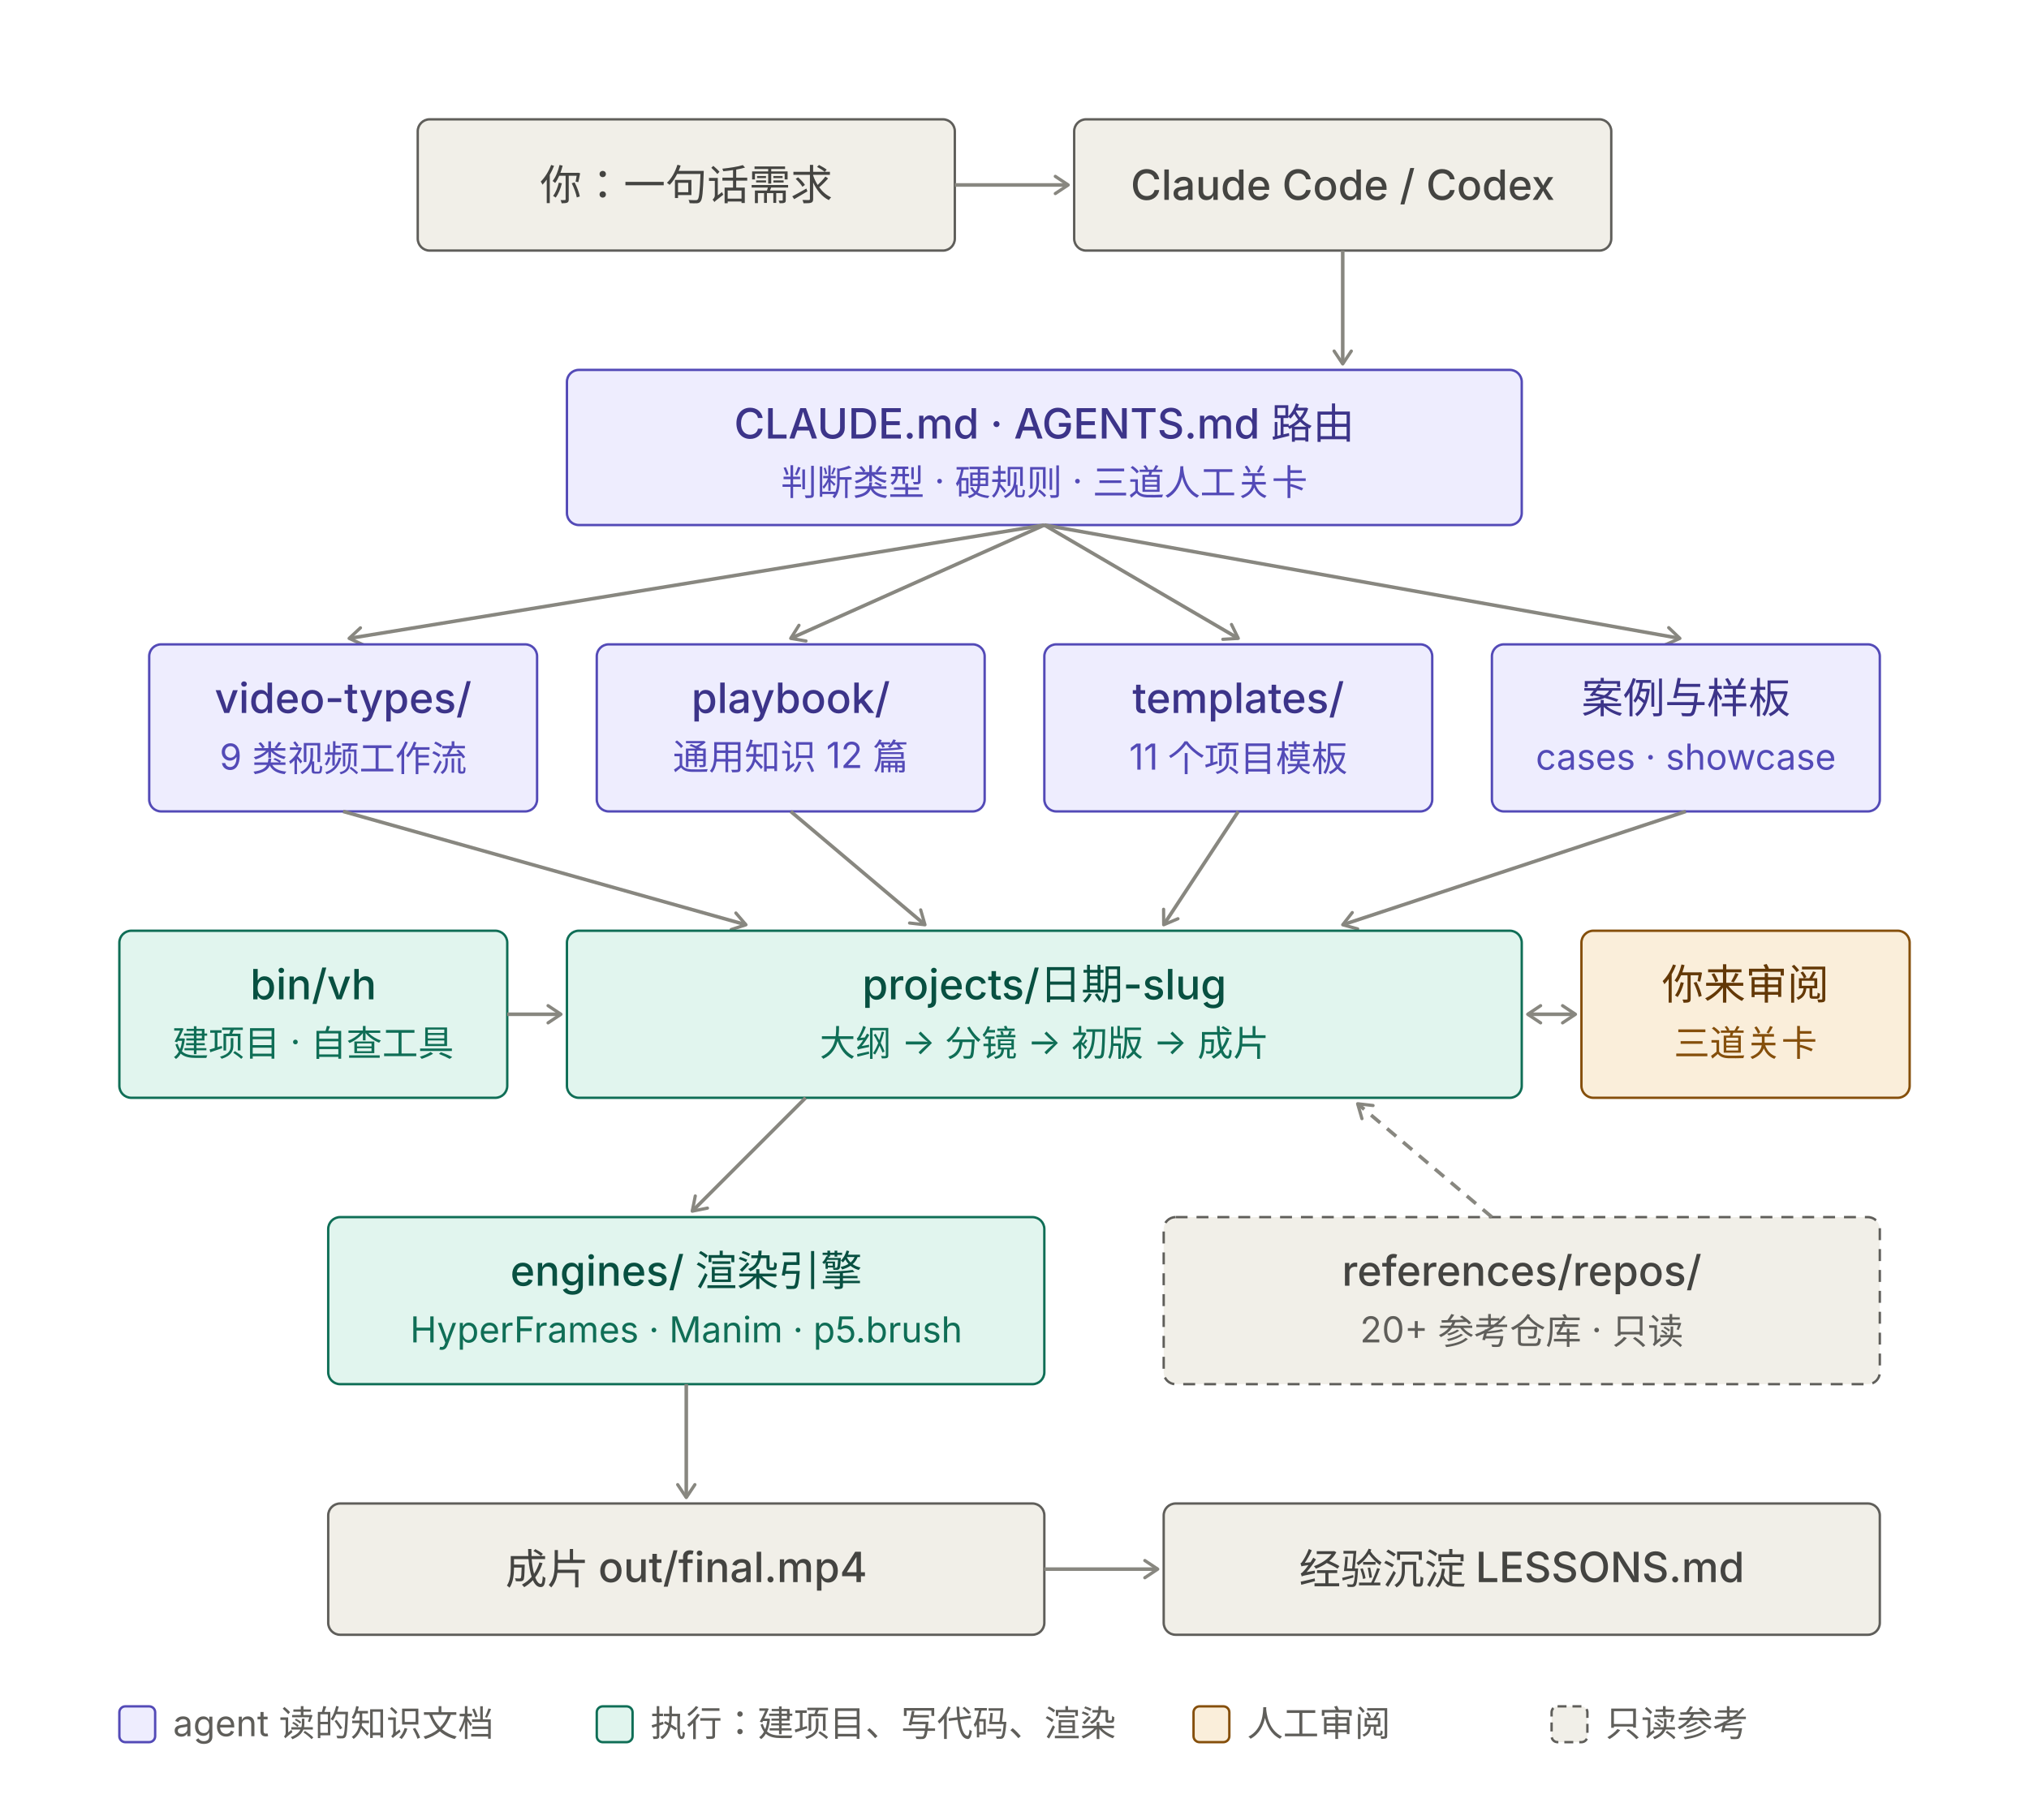
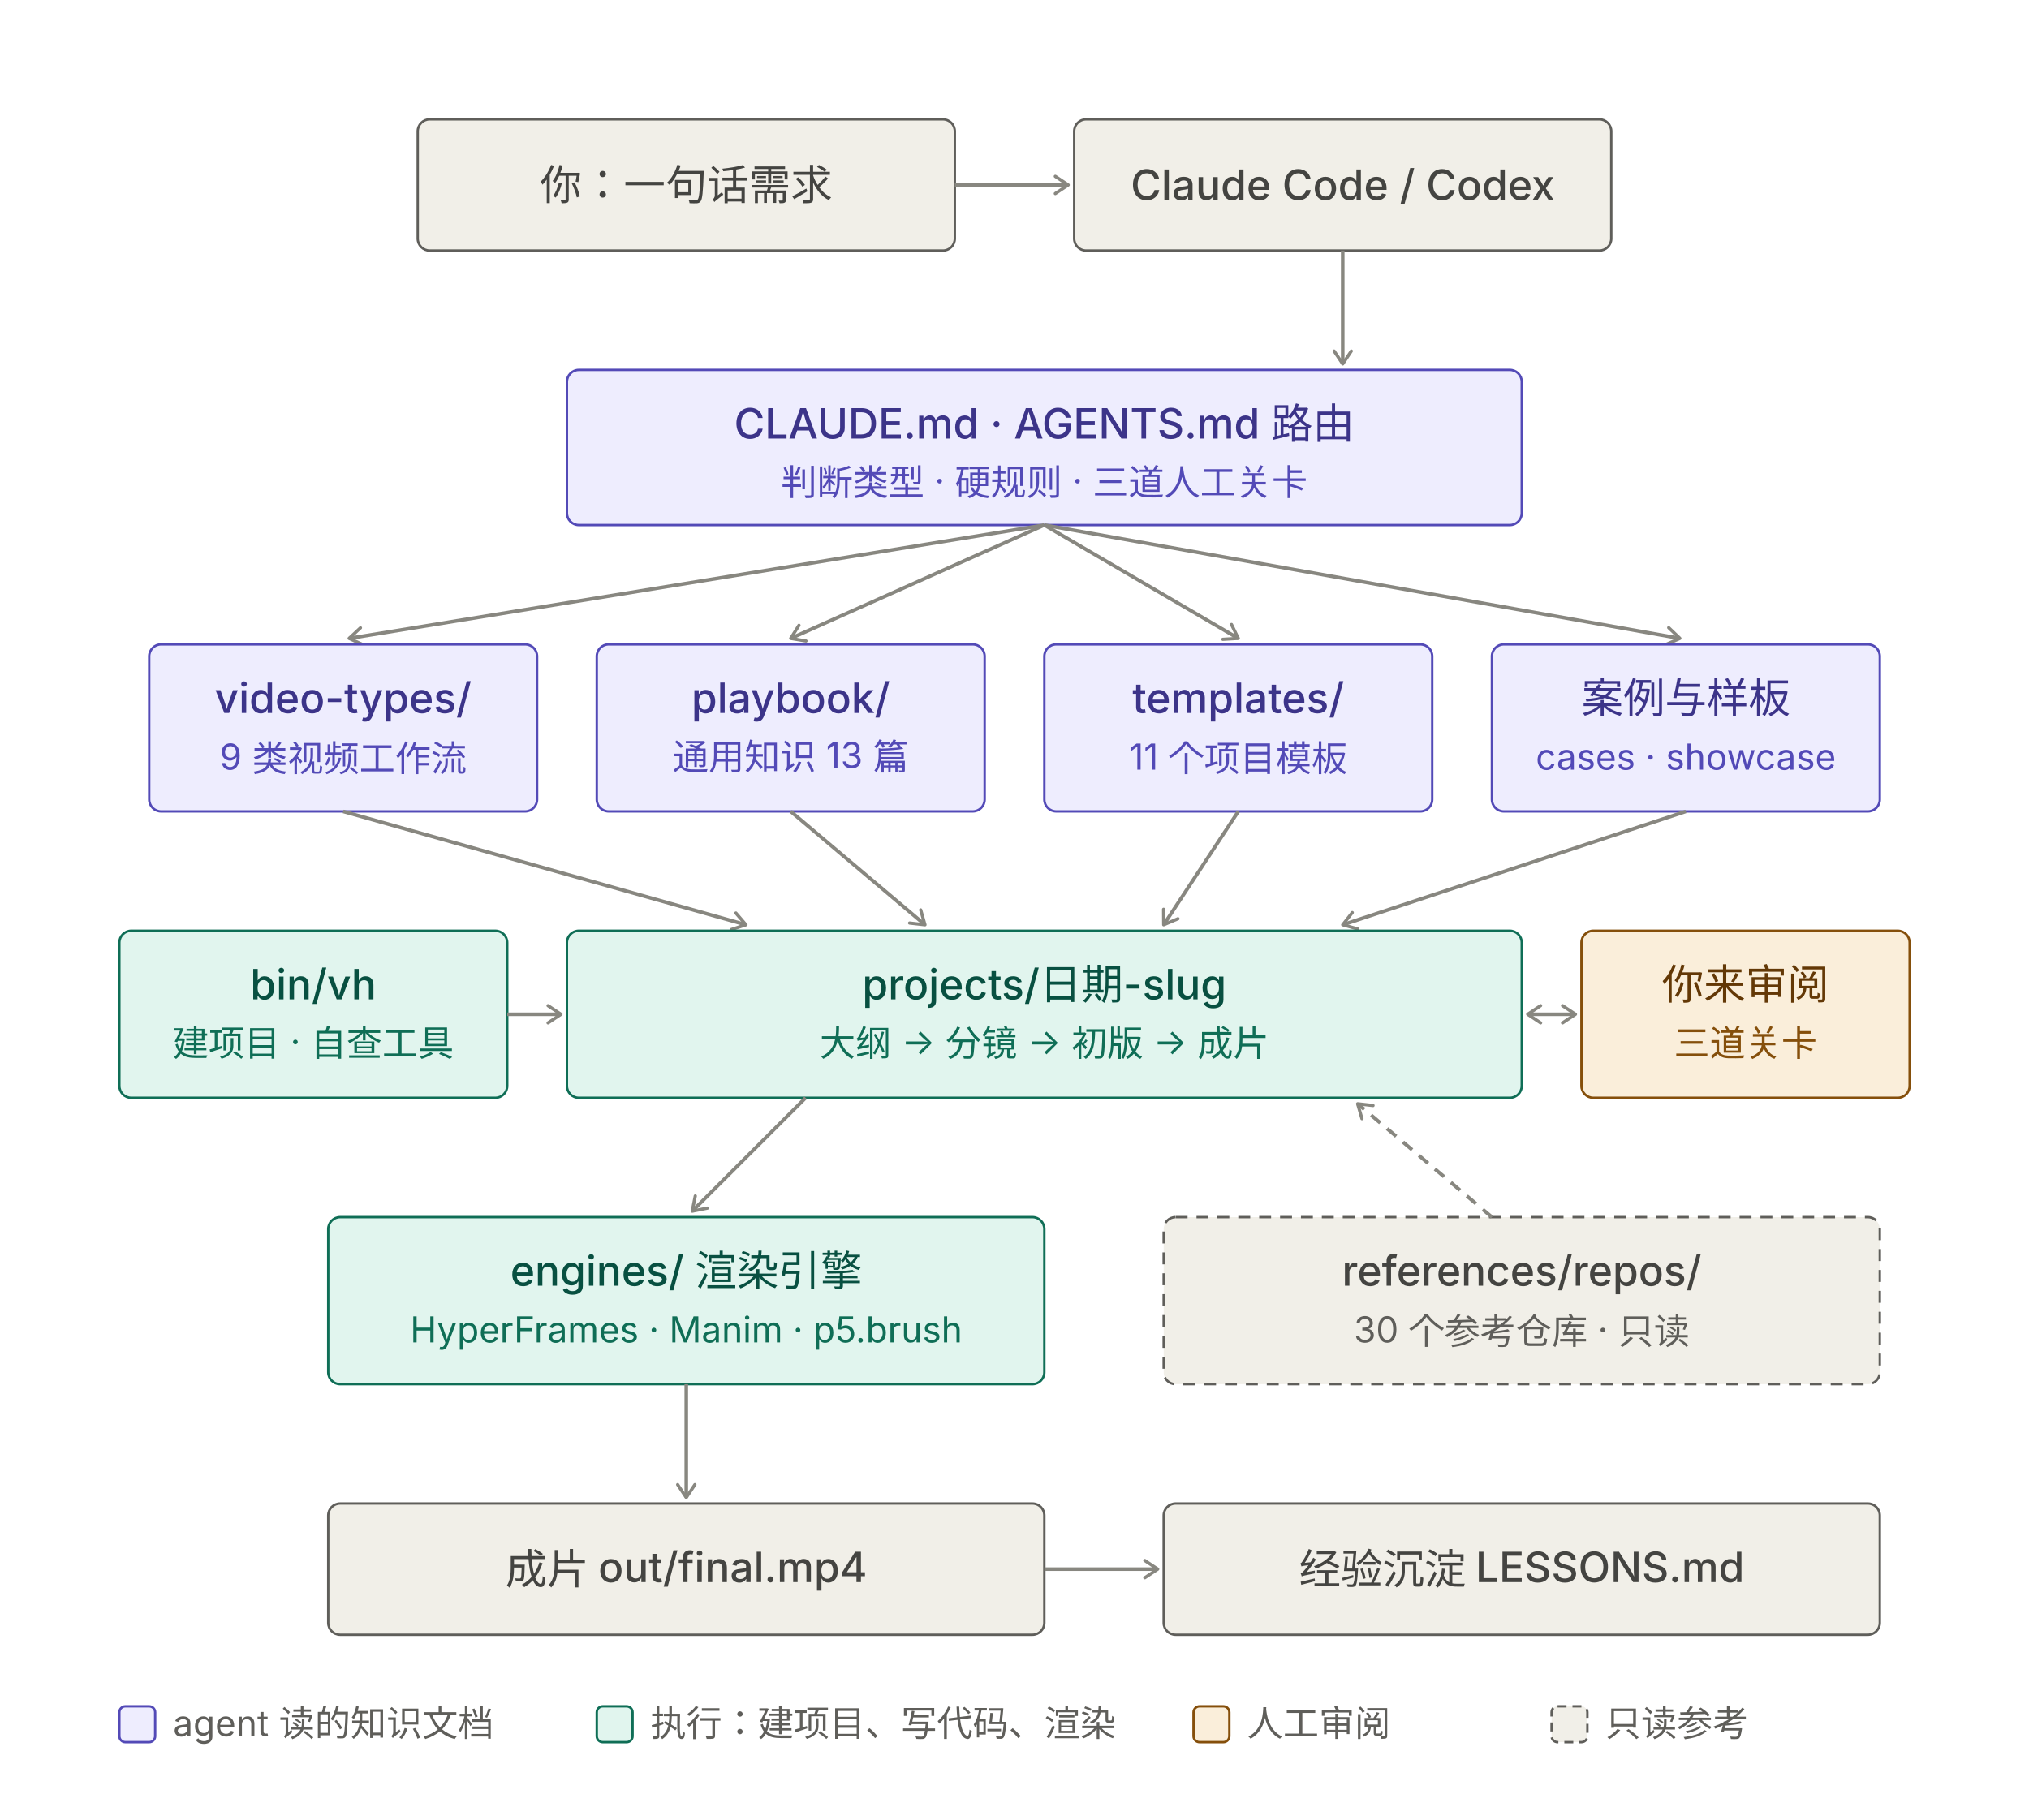
<svg xmlns="http://www.w3.org/2000/svg" width="680" height="610" viewBox="0 0 680 610" role="img">
  <style>
.t{font:500 14px system-ui,-apple-system,"PingFang SC","Noto Sans SC","Microsoft YaHei",sans-serif}
.s{font:400 12px system-ui,-apple-system,"PingFang SC","Noto Sans SC","Microsoft YaHei",sans-serif}
rect{stroke-width:0.8}
.pu rect{fill:#EEEDFE;stroke:#534AB7}.pu .t{fill:#3C3489}.pu .s{fill:#534AB7}
.te rect{fill:#E1F5EE;stroke:#0F6E56}.te .t{fill:#085041}.te .s{fill:#0F6E56}
.gr rect{fill:#F1EFE8;stroke:#5F5E5A}.gr .t{fill:#444441}.gr .s{fill:#5F5E5A}
.am rect{fill:#FAEEDA;stroke:#854F0B}.am .t{fill:#633806}.am .s{fill:#854F0B}
.ar{stroke:#888780;stroke-width:1.2;fill:none}.ah{stroke:#888780;fill:none}.lg{fill:#5F5E5A}
@media (prefers-color-scheme:dark){
.pu rect{fill:#3C3489;stroke:#AFA9EC}.pu .t{fill:#EEEDFE}.pu .s{fill:#CECBF6}
.te rect{fill:#085041;stroke:#5DCAA5}.te .t{fill:#E1F5EE}.te .s{fill:#9FE1CB}
.gr rect{fill:#444441;stroke:#B4B2A9}.gr .t{fill:#F1EFE8}.gr .s{fill:#D3D1C7}
.am rect{fill:#633806;stroke:#EF9F27}.am .t{fill:#FAEEDA}.am .s{fill:#FAC775}
.ar,.ah{stroke:#B4B2A9}.lg{fill:#B4B2A9}}
</style>
  <defs>
    <marker id="a" viewBox="0 0 10 10" refX="8" refY="5" markerWidth="6" markerHeight="6" orient="auto-start-reverse">
      <path class="ah" d="M2 1L8 5L2 9" stroke-width="1.5" stroke-linecap="round" stroke-linejoin="round" />
    </marker>
  </defs>
  <g class="gr">
    <rect x="140" y="40" width="180" height="44" rx="4" />
    <text class="t" x="230.0" y="67.0" text-anchor="middle">你：一句话需求</text>
  </g>
  <g class="gr">
    <rect x="360" y="40" width="180" height="44" rx="4" />
    <text class="t" x="450.0" y="67.0" text-anchor="middle">Claude Code / Codex</text>
  </g>
  <line class="ar" x1="320" y1="62" x2="358" y2="62" marker-end="url(#a)" />
  <line class="ar" x1="450" y1="84" x2="450" y2="122" marker-end="url(#a)" />
  <g class="pu">
    <rect x="190" y="124" width="320" height="52" rx="4" />
    <text class="t" x="350.0" y="147" text-anchor="middle">CLAUDE.md · AGENTS.md 路由</text>
    <text class="s" x="350.0" y="166" text-anchor="middle">判断类型 · 硬规则 · 三道人工关卡</text>
  </g>
  <line class="ar" x1="350" y1="176" x2="117" y2="214" marker-end="url(#a)" />
  <line class="ar" x1="350" y1="176" x2="265" y2="214" marker-end="url(#a)" />
  <line class="ar" x1="350" y1="176" x2="415" y2="214" marker-end="url(#a)" />
  <line class="ar" x1="350" y1="176" x2="563" y2="214" marker-end="url(#a)" />
  <g class="pu">
    <rect x="50" y="216" width="130" height="56" rx="4" />
    <text class="t" x="115.0" y="239" text-anchor="middle">video-types/</text>
    <text class="s" x="115.0" y="258" text-anchor="middle">9 类视频工作流</text>
  </g>
  <g class="pu">
    <rect x="200" y="216" width="130" height="56" rx="4" />
    <text class="t" x="265.0" y="239" text-anchor="middle">playbook/</text>
-     <text class="s" x="265.0" y="258" text-anchor="middle">通用知识 12 篇</text>
+     <text class="s" x="265.0" y="258" text-anchor="middle">通用知识 13 篇</text>
  </g>
  <g class="pu">
    <rect x="350" y="216" width="130" height="56" rx="4" />
    <text class="t" x="415.0" y="239" text-anchor="middle">templates/</text>
    <text class="s" x="415.0" y="258" text-anchor="middle">11 个项目模板</text>
  </g>
  <g class="pu">
    <rect x="500" y="216" width="130" height="56" rx="4" />
    <text class="t" x="565.0" y="239" text-anchor="middle">案例与样板</text>
    <text class="s" x="565.0" y="258" text-anchor="middle">cases · showcase</text>
  </g>
  <line class="ar" x1="115" y1="272" x2="250" y2="310" marker-end="url(#a)" />
  <line class="ar" x1="265" y1="272" x2="310" y2="310" marker-end="url(#a)" />
  <line class="ar" x1="415" y1="272" x2="390" y2="310" marker-end="url(#a)" />
  <line class="ar" x1="565" y1="272" x2="450" y2="310" marker-end="url(#a)" />
  <g class="te">
    <rect x="40" y="312" width="130" height="56" rx="4" />
    <text class="t" x="105.0" y="335" text-anchor="middle">bin/vh</text>
    <text class="s" x="105.0" y="354" text-anchor="middle">建项目 · 自查工具</text>
  </g>
  <line class="ar" x1="170" y1="340" x2="188" y2="340" marker-end="url(#a)" />
  <g class="te">
    <rect x="190" y="312" width="320" height="56" rx="4" />
    <text class="t" x="350.0" y="335" text-anchor="middle">projects/日期-slug</text>
    <text class="s" x="350.0" y="354" text-anchor="middle">大纲 → 分镜 → 初版 → 成片</text>
  </g>
  <line class="ar" x1="512" y1="340" x2="528" y2="340" marker-start="url(#a)" marker-end="url(#a)" />
  <g class="am">
    <rect x="530" y="312" width="110" height="56" rx="4" />
    <text class="t" x="585.0" y="335" text-anchor="middle">你来审阅</text>
    <text class="s" x="585.0" y="354" text-anchor="middle">三道关卡</text>
  </g>
  <line class="ar" x1="270" y1="368" x2="232" y2="406" marker-end="url(#a)" />
  <g class="te">
    <rect x="110" y="408" width="240" height="56" rx="4" />
    <text class="t" x="230.0" y="431" text-anchor="middle">engines/ 渲染引擎</text>
    <text class="s" x="230.0" y="450" text-anchor="middle">HyperFrames · Manim · p5.brush</text>
  </g>
  <g class="gr">
    <rect x="390" y="408" width="240" height="56" rx="4" stroke-dasharray="4 3" />
    <text class="t" x="510.0" y="431" text-anchor="middle">references/repos/</text>
-     <text class="s" x="510.0" y="450" text-anchor="middle">20+ 参考仓库 · 只读</text>
+     <text class="s" x="510.0" y="450" text-anchor="middle">30 个参考仓库 · 只读</text>
  </g>
  <line class="ar" x1="500" y1="408" x2="455" y2="370" stroke-dasharray="4 3" marker-end="url(#a)" />
  <line class="ar" x1="230" y1="464" x2="230" y2="502" marker-end="url(#a)" />
  <g class="gr">
    <rect x="110" y="504" width="240" height="44" rx="4" />
    <text class="t" x="230.0" y="531.0" text-anchor="middle">成片 out/final.mp4</text>
  </g>
  <line class="ar" x1="350" y1="526" x2="388" y2="526" marker-end="url(#a)" />
  <g class="gr">
    <rect x="390" y="504" width="240" height="44" rx="4" />
    <text class="t" x="510.0" y="531.0" text-anchor="middle">经验沉淀 LESSONS.md</text>
  </g>
  <g class="pu">
    <rect x="40" y="572" width="12" height="12" rx="2" />
  </g>
  <text class="s lg" x="58" y="582">agent 读的知识文档</text>
  <g class="te">
    <rect x="200" y="572" width="12" height="12" rx="2" />
  </g>
  <text class="s lg" x="218" y="582">执行：建项目、写代码、渲染</text>
  <g class="am">
    <rect x="400" y="572" width="12" height="12" rx="2" />
  </g>
  <text class="s lg" x="418" y="582">人工审阅</text>
  <g class="gr">
    <rect x="520" y="572" width="12" height="12" rx="2" stroke-dasharray="3 2" />
  </g>
  <text class="s lg" x="538" y="582">只读参考</text>
</svg>
